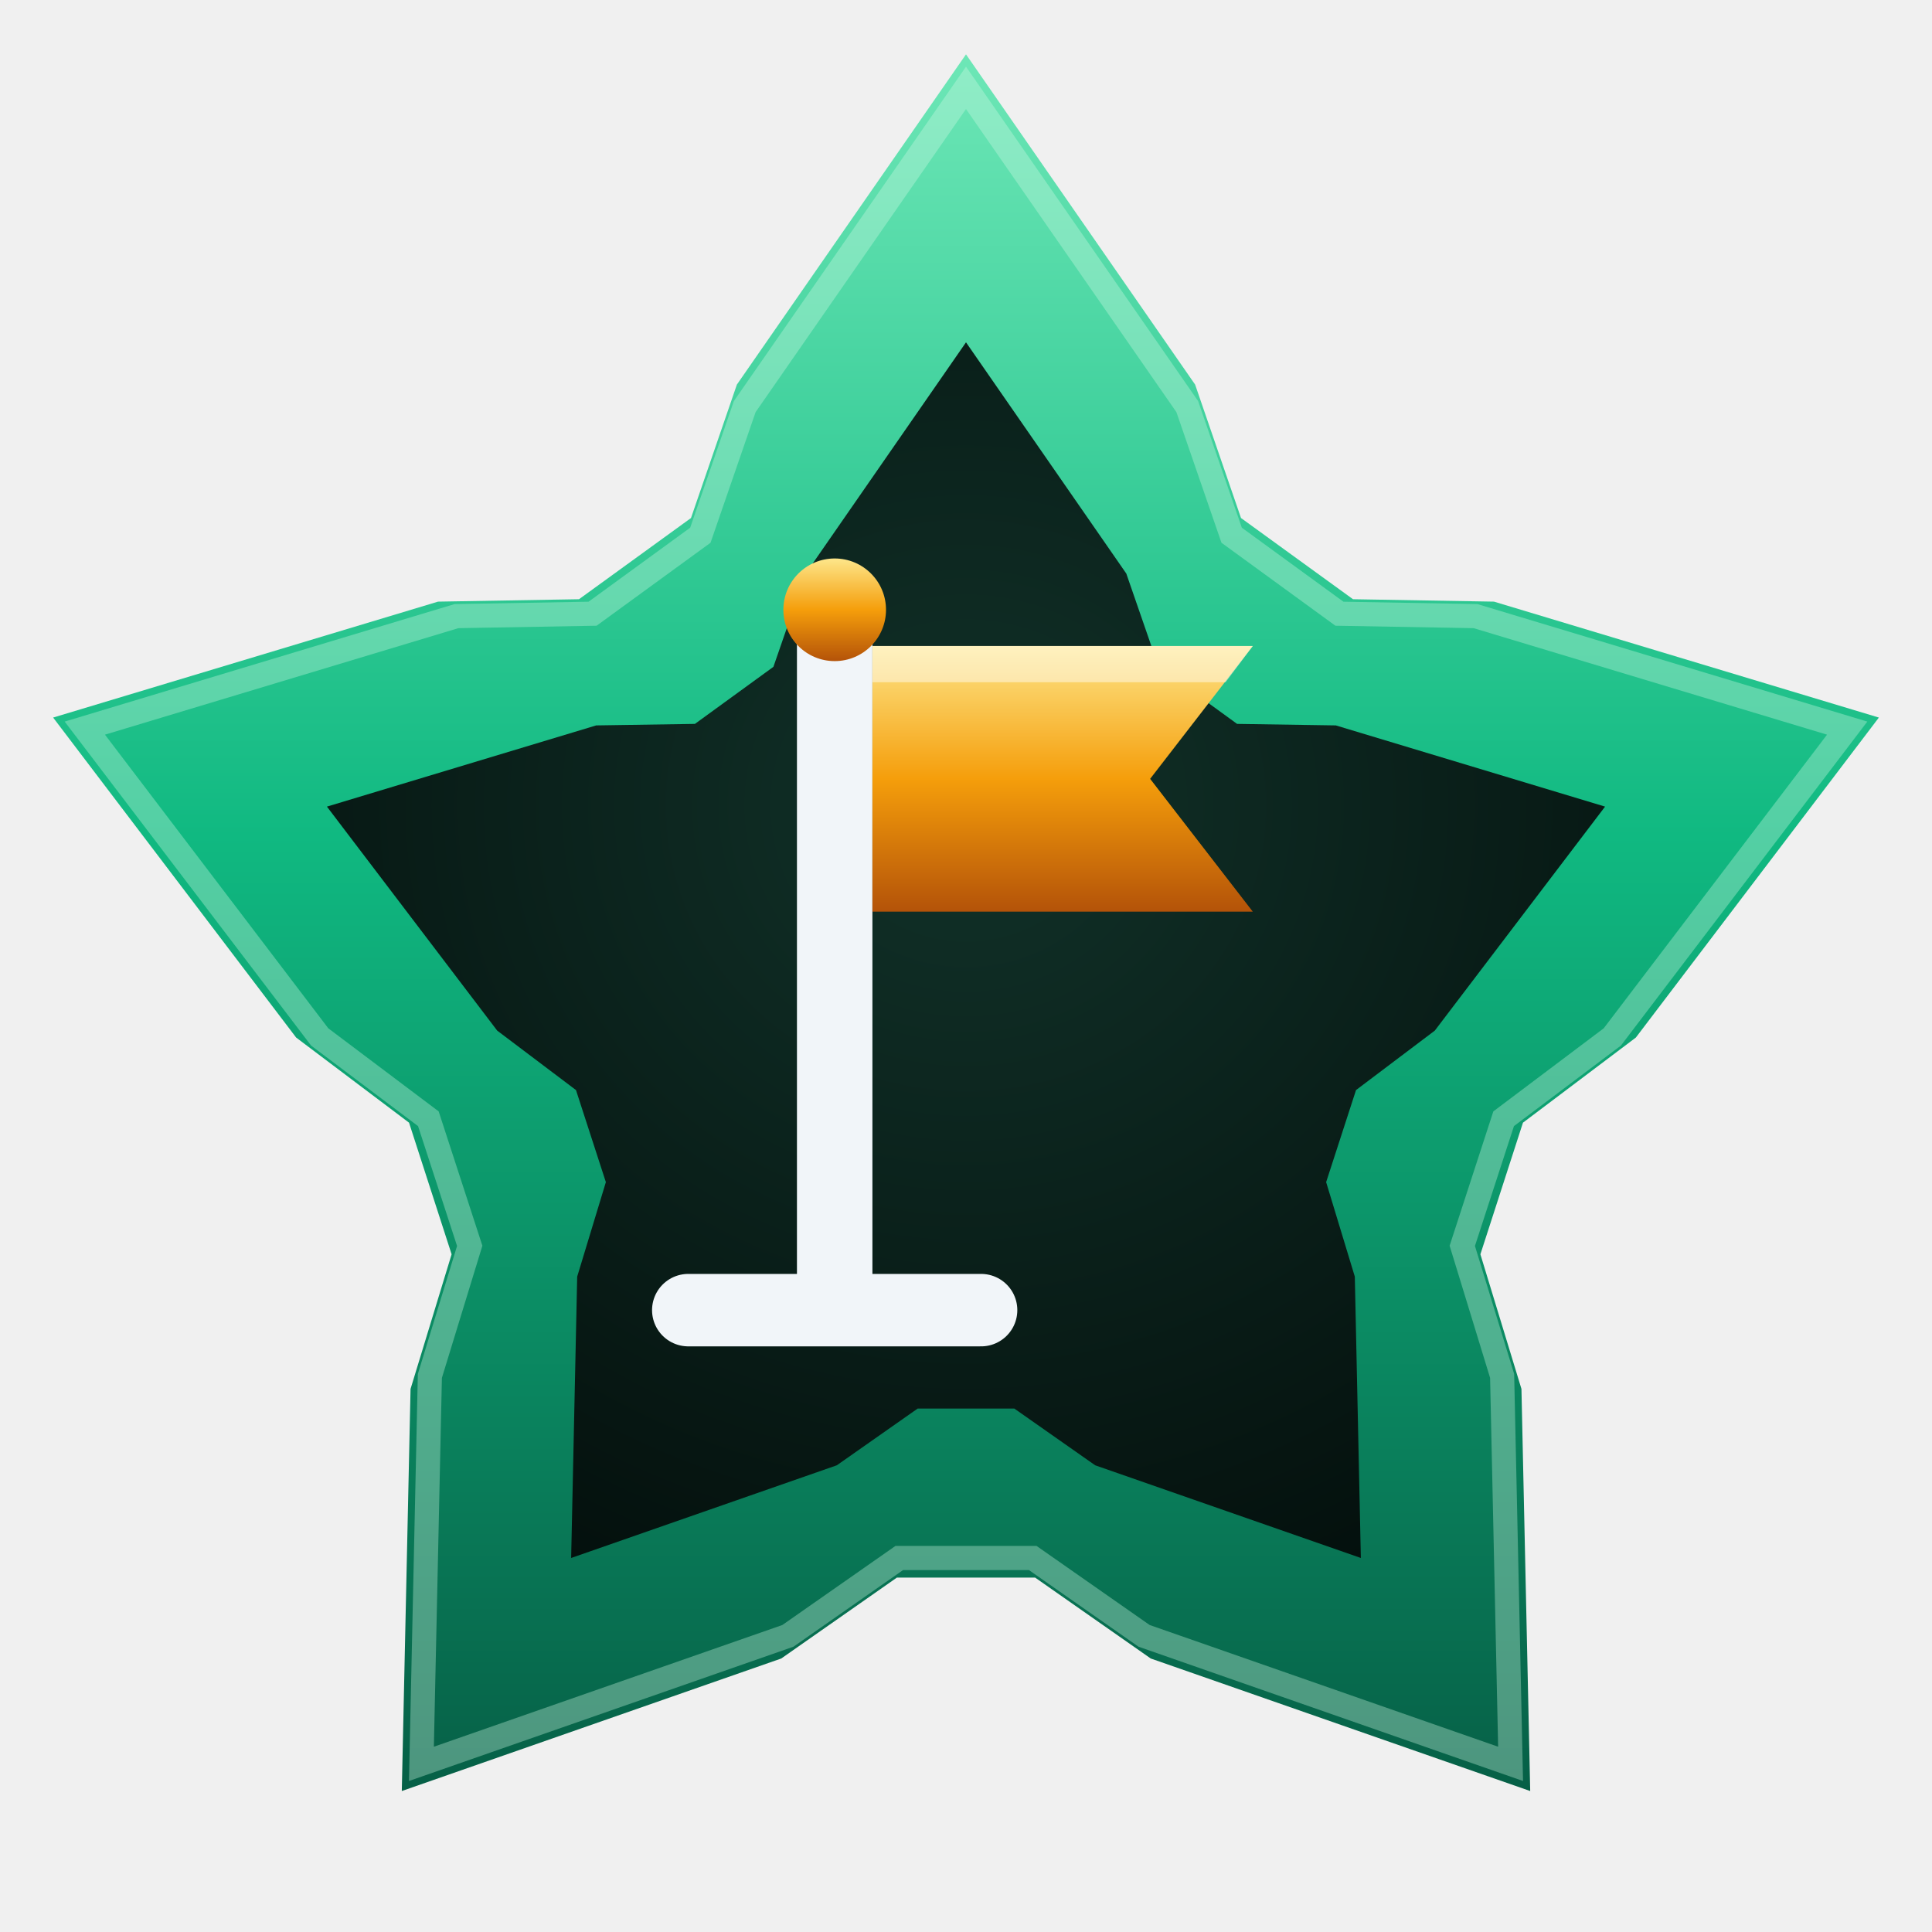
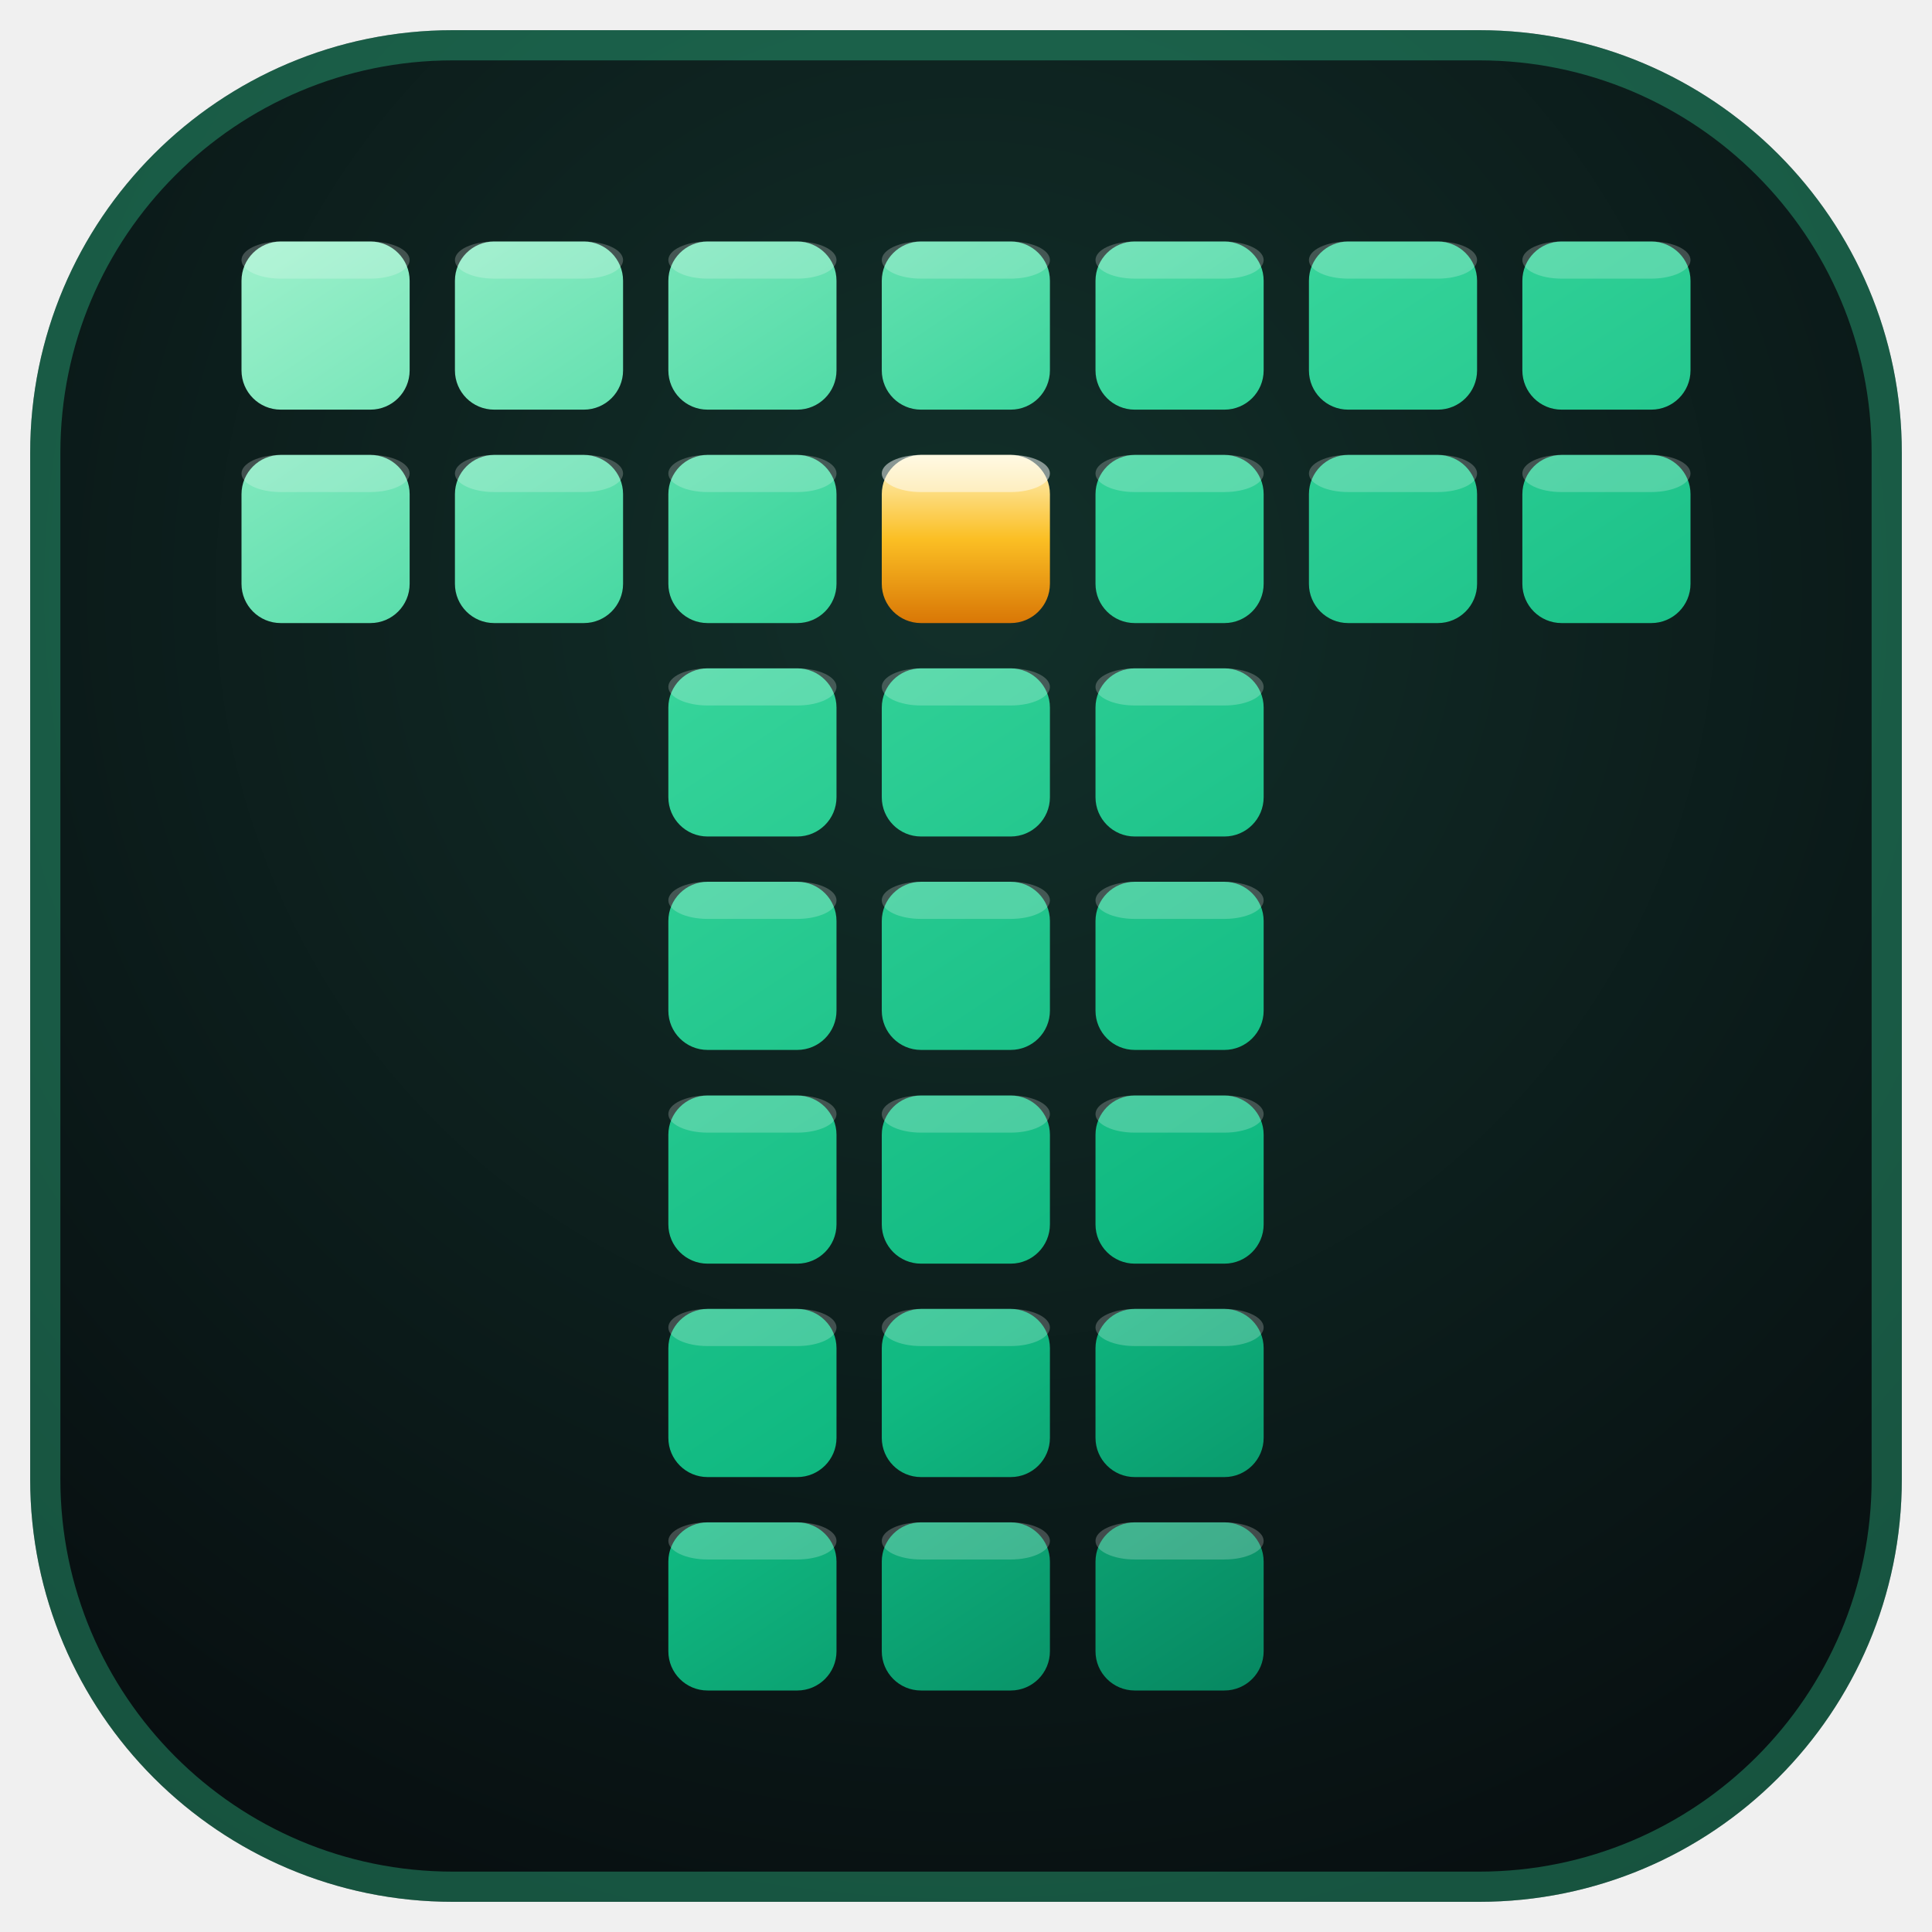
<svg xmlns="http://www.w3.org/2000/svg" viewBox="0 0 64 64">
  <defs>
-     <linearGradient id="fg" x1="0" y1="0" x2="0" y2="1">
-       <stop offset="0" stop-color="#6ee7b7" />
-       <stop offset=".45" stop-color="#10b981" />
-       <stop offset="1" stop-color="#065f46" />
+     <linearGradient id="e-g" x1="8" y1="6" x2="44" y2="60" gradientUnits="userSpaceOnUse">
+       <stop offset="0" stop-color="#a7f3d0" />
+       <stop offset=".35" stop-color="#34d399" />
+       <stop offset=".7" stop-color="#10b981" />
+       <stop offset="1" stop-color="#047857" />
    </linearGradient>
-     <linearGradient id="fa" x1="0" y1="0" x2="0" y2="1">
-       <stop offset="0" stop-color="#fde68a" />
-       <stop offset=".5" stop-color="#f59e0b" />
-       <stop offset="1" stop-color="#b45309" />
+     <linearGradient id="e-a" x1="0" y1="0" x2="0" y2="1">
+       <stop offset="0" stop-color="#fef3c7" />
+       <stop offset=".5" stop-color="#fbbf24" />
+       <stop offset="1" stop-color="#d97706" />
    </linearGradient>
-     <radialGradient id="fi" cx=".5" cy=".38" r=".7">
-       <stop offset="0" stop-color="#113229" />
-       <stop offset="1" stop-color="#04100d" />
+     <radialGradient id="e-bg" cx=".5" cy=".3" r=".8">
+       <stop offset="0" stop-color="#12302a" />
+       <stop offset="1" stop-color="#070d0f" />
    </radialGradient>
  </defs>
-   <path d="M22.89 17.16L24.41 12.74L32.00 1.80L39.59 12.74L41.11 17.16L44.82 19.85L49.49 19.93L62.24 23.77L54.19 34.37L50.45 37.19L49.04 41.55L50.40 46.01L50.69 59.33L38.12 54.94L34.29 52.26L29.71 52.26L25.88 54.94L13.31 59.33L13.60 46.01L14.96 41.55L13.55 37.19L9.81 34.37L1.76 23.77L14.51 19.93L19.18 19.85Z" fill="url(#fg)" />
-   <path d="M23.20 17.73L24.67 13.47L32.00 2.91L39.33 13.47L40.80 17.73L44.37 20.33L48.88 20.41L61.19 24.12L53.41 34.35L49.81 37.06L48.44 41.27L49.76 45.58L50.04 58.43L37.90 54.19L34.21 51.61L29.79 51.61L26.10 54.19L13.96 58.43L14.24 45.58L15.56 41.27L14.19 37.06L10.59 34.35L2.81 24.12L15.12 20.41L19.63 20.33Z" fill="none" stroke="#d1fae5" stroke-opacity=".35" stroke-width=".8" />
-   <path d="M25.62 22.09L26.69 19.00L32.00 11.34L37.31 19.00L38.38 22.09L40.98 23.98L44.25 24.03L53.17 26.72L47.53 34.14L44.92 36.11L43.93 39.16L44.88 42.29L45.08 51.61L36.28 48.54L33.60 46.66L30.40 46.66L27.72 48.54L18.92 51.61L19.12 42.29L20.07 39.16L19.08 36.11L16.47 34.14L10.83 26.72L19.75 24.03L23.02 23.98Z" fill="url(#fi)" />
-   <path d="M26.4 20.5h2.5v22.5h-2.5z" fill="#f1f5f9" />
-   <circle cx="27.65" cy="20.2" r="1.7" fill="url(#fa)" />
-   <path d="M28.9 21.4h12.6l-3.4 4.4 3.4 4.4H28.9z" fill="url(#fa)" />
-   <path d="M28.9 21.4h12.6l-.9 1.2H28.9z" fill="#fff" fill-opacity=".45" />
-   <path d="M22.8 43.4h9.7" stroke="#f1f5f9" stroke-width="2.4" stroke-linecap="round" />
+   <rect x="1" y="1" width="62" height="62" rx="14" fill="url(#e-bg)" />
+   <rect x="1.5" y="1.5" width="61" height="61" rx="13.5" fill="none" stroke="#34d399" stroke-opacity=".35" />
+   <rect x="8" y="8" width="5.57" height="5.57" rx="1.3" fill="url(#e-g)" />
+   <rect x="8" y="8" width="5.57" height="1.23" rx="1.3" fill="#fff" fill-opacity="0.22" />
+   <rect x="15.07" y="8" width="5.57" height="5.57" rx="1.3" fill="url(#e-g)" />
+   <rect x="15.07" y="8" width="5.57" height="1.23" rx="1.3" fill="#fff" fill-opacity="0.22" />
+   <rect x="22.14" y="8" width="5.57" height="5.57" rx="1.3" fill="url(#e-g)" />
+   <rect x="22.14" y="8" width="5.57" height="1.23" rx="1.3" fill="#fff" fill-opacity="0.22" />
+   <rect x="29.21" y="8" width="5.57" height="5.57" rx="1.3" fill="url(#e-g)" />
+   <rect x="29.21" y="8" width="5.57" height="1.23" rx="1.3" fill="#fff" fill-opacity="0.22" />
+   <rect x="36.29" y="8" width="5.57" height="5.57" rx="1.3" fill="url(#e-g)" />
+   <rect x="36.29" y="8" width="5.57" height="1.23" rx="1.3" fill="#fff" fill-opacity="0.22" />
+   <rect x="43.36" y="8" width="5.57" height="5.57" rx="1.3" fill="url(#e-g)" />
+   <rect x="43.36" y="8" width="5.57" height="1.23" rx="1.3" fill="#fff" fill-opacity="0.22" />
+   <rect x="50.43" y="8" width="5.57" height="5.57" rx="1.3" fill="url(#e-g)" />
+   <rect x="50.43" y="8" width="5.57" height="1.23" rx="1.3" fill="#fff" fill-opacity="0.22" />
+   <rect x="8" y="15.07" width="5.57" height="5.57" rx="1.3" fill="url(#e-g)" />
+   <rect x="8" y="15.07" width="5.57" height="1.23" rx="1.3" fill="#fff" fill-opacity="0.22" />
+   <rect x="15.07" y="15.07" width="5.57" height="5.57" rx="1.3" fill="url(#e-g)" />
+   <rect x="15.07" y="15.07" width="5.57" height="1.23" rx="1.3" fill="#fff" fill-opacity="0.22" />
+   <rect x="22.14" y="15.07" width="5.57" height="5.57" rx="1.3" fill="url(#e-g)" />
+   <rect x="22.14" y="15.07" width="5.57" height="1.23" rx="1.3" fill="#fff" fill-opacity="0.22" />
+   <rect x="29.21" y="15.07" width="5.57" height="5.57" rx="1.3" fill="url(#e-a)" />
+   <rect x="29.21" y="15.07" width="5.57" height="1.23" rx="1.3" fill="#fff" fill-opacity="0.5" />
+   <rect x="36.29" y="15.07" width="5.57" height="5.57" rx="1.3" fill="url(#e-g)" />
+   <rect x="36.29" y="15.07" width="5.57" height="1.23" rx="1.3" fill="#fff" fill-opacity="0.22" />
+   <rect x="43.36" y="15.07" width="5.57" height="5.57" rx="1.3" fill="url(#e-g)" />
+   <rect x="43.36" y="15.07" width="5.57" height="1.23" rx="1.3" fill="#fff" fill-opacity="0.22" />
+   <rect x="50.43" y="15.07" width="5.57" height="5.57" rx="1.3" fill="url(#e-g)" />
+   <rect x="50.43" y="15.07" width="5.57" height="1.23" rx="1.3" fill="#fff" fill-opacity="0.22" />
+   <rect x="22.14" y="22.14" width="5.57" height="5.57" rx="1.3" fill="url(#e-g)" />
+   <rect x="22.14" y="22.14" width="5.57" height="1.23" rx="1.3" fill="#fff" fill-opacity="0.22" />
+   <rect x="29.21" y="22.14" width="5.57" height="5.57" rx="1.3" fill="url(#e-g)" />
+   <rect x="29.21" y="22.14" width="5.57" height="1.23" rx="1.3" fill="#fff" fill-opacity="0.22" />
+   <rect x="36.29" y="22.14" width="5.57" height="5.57" rx="1.3" fill="url(#e-g)" />
+   <rect x="36.29" y="22.14" width="5.57" height="1.23" rx="1.3" fill="#fff" fill-opacity="0.22" />
+   <rect x="22.14" y="29.21" width="5.57" height="5.57" rx="1.3" fill="url(#e-g)" />
+   <rect x="22.14" y="29.21" width="5.57" height="1.23" rx="1.3" fill="#fff" fill-opacity="0.22" />
+   <rect x="29.21" y="29.21" width="5.57" height="5.57" rx="1.3" fill="url(#e-g)" />
+   <rect x="29.21" y="29.21" width="5.57" height="1.23" rx="1.3" fill="#fff" fill-opacity="0.22" />
+   <rect x="36.29" y="29.21" width="5.57" height="5.57" rx="1.3" fill="url(#e-g)" />
+   <rect x="36.29" y="29.21" width="5.57" height="1.23" rx="1.3" fill="#fff" fill-opacity="0.22" />
+   <rect x="22.14" y="36.29" width="5.57" height="5.57" rx="1.3" fill="url(#e-g)" />
+   <rect x="22.14" y="36.29" width="5.57" height="1.23" rx="1.3" fill="#fff" fill-opacity="0.22" />
+   <rect x="29.21" y="36.29" width="5.57" height="5.57" rx="1.3" fill="url(#e-g)" />
+   <rect x="29.21" y="36.29" width="5.57" height="1.23" rx="1.3" fill="#fff" fill-opacity="0.22" />
+   <rect x="36.29" y="36.29" width="5.57" height="5.57" rx="1.3" fill="url(#e-g)" />
+   <rect x="36.29" y="36.29" width="5.57" height="1.23" rx="1.3" fill="#fff" fill-opacity="0.22" />
+   <rect x="22.14" y="43.36" width="5.57" height="5.57" rx="1.3" fill="url(#e-g)" />
+   <rect x="22.14" y="43.36" width="5.57" height="1.23" rx="1.3" fill="#fff" fill-opacity="0.22" />
+   <rect x="29.21" y="43.36" width="5.57" height="5.57" rx="1.3" fill="url(#e-g)" />
+   <rect x="29.21" y="43.36" width="5.57" height="1.23" rx="1.3" fill="#fff" fill-opacity="0.22" />
+   <rect x="36.29" y="43.36" width="5.57" height="5.57" rx="1.3" fill="url(#e-g)" />
+   <rect x="36.29" y="43.36" width="5.57" height="1.23" rx="1.3" fill="#fff" fill-opacity="0.22" />
+   <rect x="22.14" y="50.43" width="5.57" height="5.57" rx="1.3" fill="url(#e-g)" />
+   <rect x="22.14" y="50.43" width="5.57" height="1.23" rx="1.3" fill="#fff" fill-opacity="0.22" />
+   <rect x="29.21" y="50.43" width="5.57" height="5.57" rx="1.3" fill="url(#e-g)" />
+   <rect x="29.21" y="50.43" width="5.57" height="1.23" rx="1.3" fill="#fff" fill-opacity="0.22" />
+   <rect x="36.29" y="50.43" width="5.57" height="5.57" rx="1.3" fill="url(#e-g)" />
+   <rect x="36.29" y="50.43" width="5.57" height="1.23" rx="1.3" fill="#fff" fill-opacity="0.22" />
</svg>
